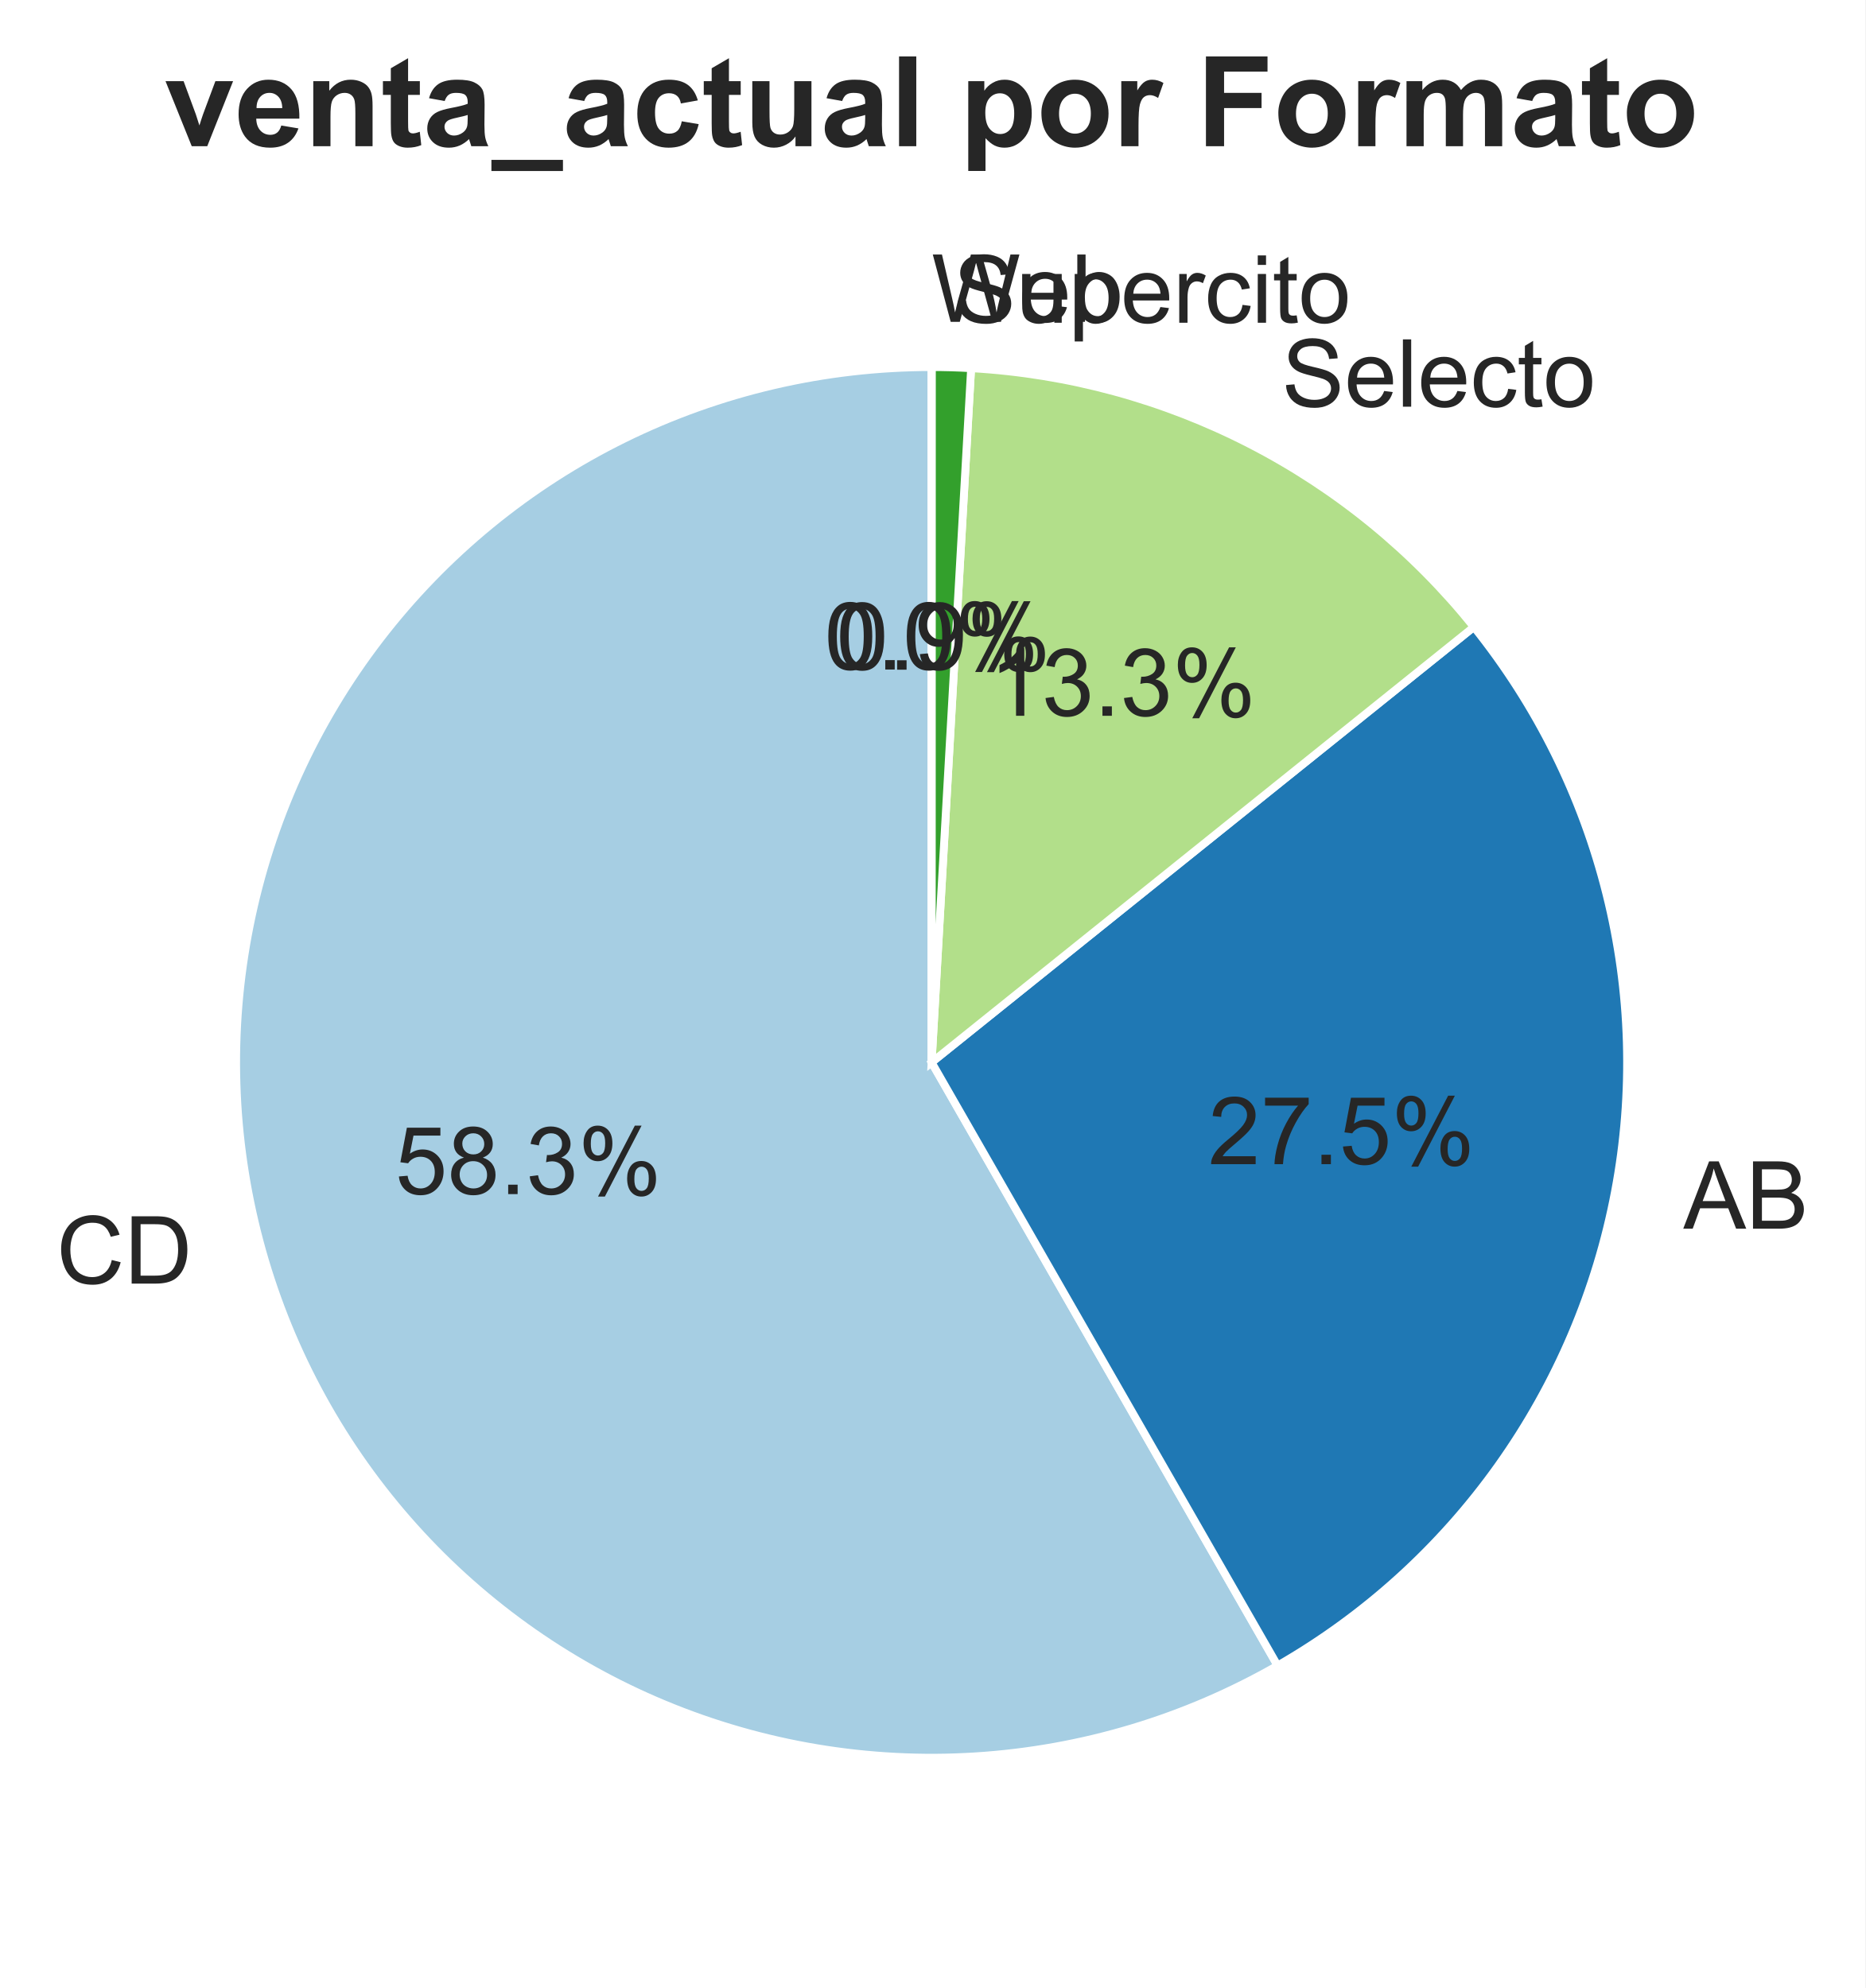
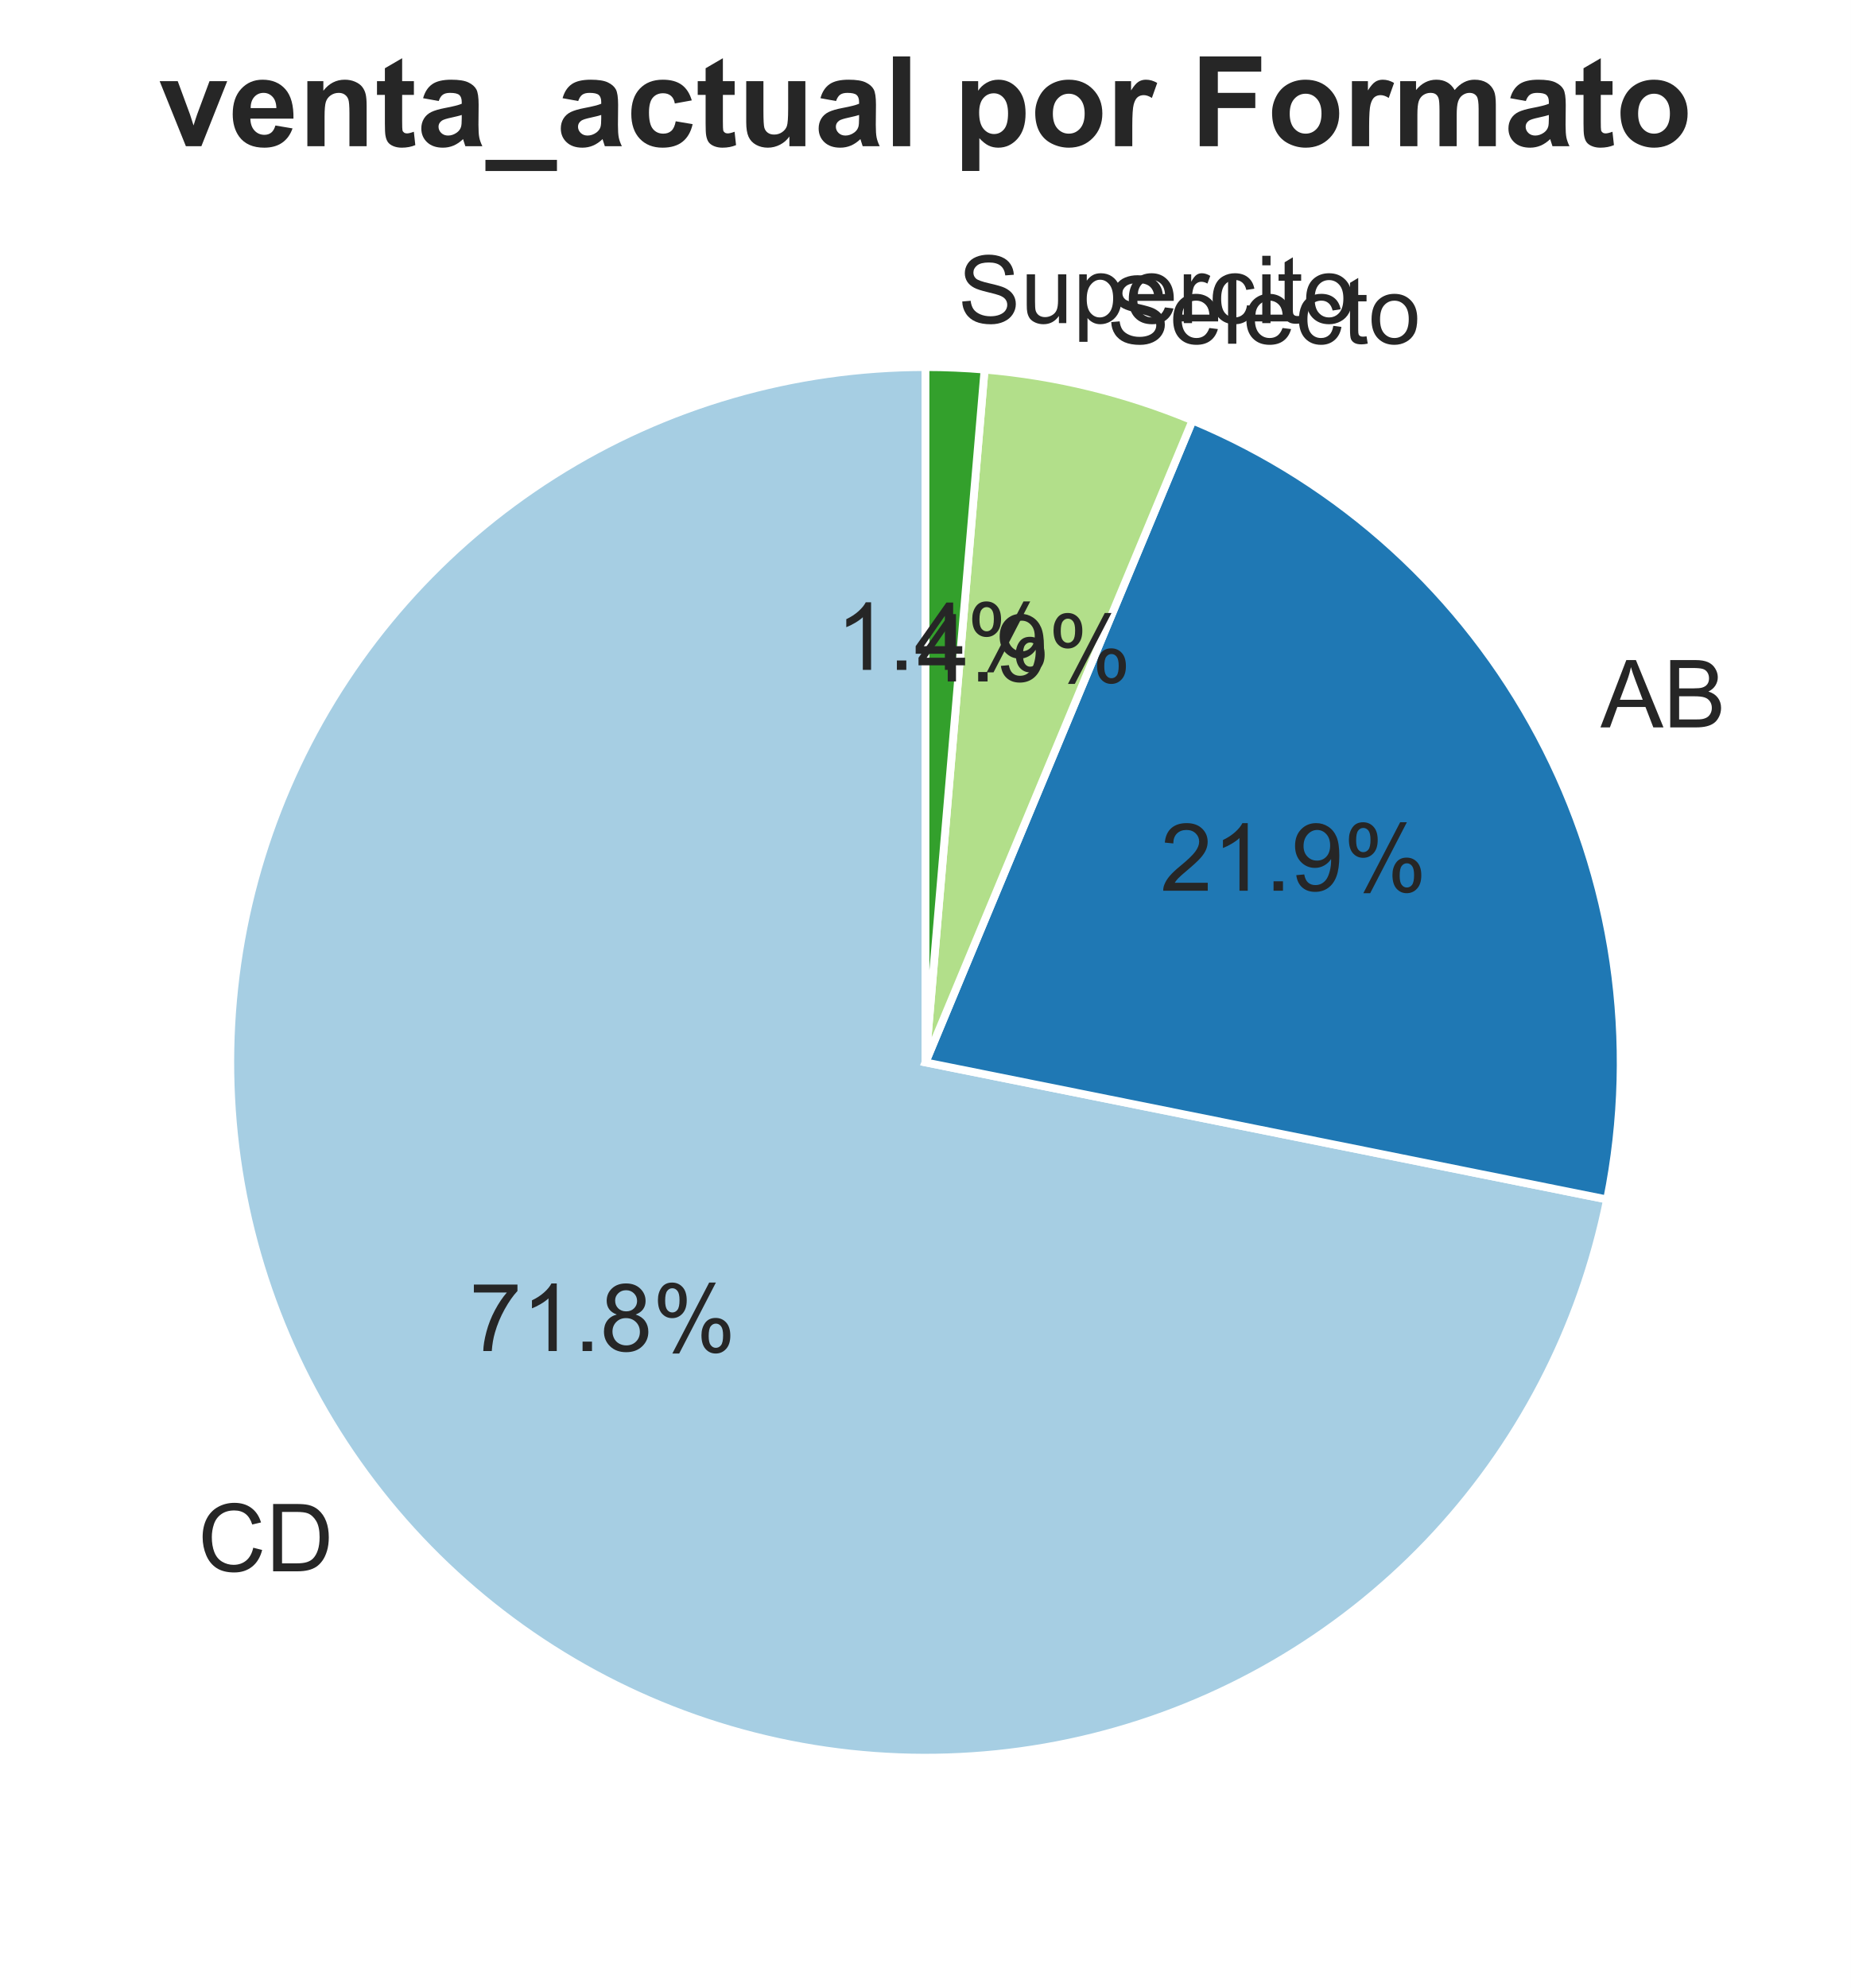
- <svg xmlns="http://www.w3.org/2000/svg" xmlns:xlink="http://www.w3.org/1999/xlink" width="237.906pt" height="253.613pt" viewBox="0 0 237.906 253.613" version="1.1">
+ <svg xmlns="http://www.w3.org/2000/svg" xmlns:xlink="http://www.w3.org/1999/xlink" width="236.16pt" height="253.613pt" viewBox="0 0 236.16 253.613" version="1.1">
  <defs>
    <style type="text/css">*{stroke-linejoin: round; stroke-linecap: butt}</style>
  </defs>
  <g id="figure_1">
    <g id="patch_1">
-       <path d="M 0 253.613  L 237.906 253.613  L 237.906 0  L 0 0  z " style="fill: #ffffff" />
+       <path d="M 0 253.613  L 236.16 253.613  L 236.16 0  L 0 0  z " style="fill: #ffffff" />
    </g>
    <g id="axes_1">
      <g id="matplotlib.axis_1" />
      <g id="matplotlib.axis_2" />
      <g id="patch_2">
-         <path d="M 118.819 46.828  C 105.225 46.828 91.81 49.954 79.616 55.962  C 67.421 61.97 56.769 70.702 48.485 81.481  C 40.202 92.26 34.506 104.801 31.839 118.131  C 29.172 131.462 29.605 145.228 33.104 158.365  C 36.603 171.501 43.076 183.659 52.021 193.896  C 60.965 204.134 72.145 212.179 84.693 217.409  C 97.241 222.639 110.825 224.915 124.393 224.061  C 137.961 223.207 151.152 219.245 162.945 212.483  L 118.819 135.532  z " style="fill: #a6cee3; stroke: #ffffff; stroke-linejoin: miter" />
+         <path d="M 118.08 46.828  C 101.287 46.828 84.834 51.597 70.643 60.578  C 56.453 69.559 45.101 82.387 37.913 97.564  C 30.724 112.742 27.992 129.653 30.035 146.321  C 32.077 162.99 38.812 178.741 49.452 191.733  C 60.092 204.726 74.205 214.434 90.144 219.723  C 106.083 225.011 123.201 225.667 139.497 221.612  C 155.794 217.557 170.609 208.957 182.211 196.816  C 193.813 184.675 201.732 169.485 205.043 153.021  L 118.08 135.532  z " style="fill: #a6cee3; stroke: #ffffff; stroke-linejoin: miter" />
      </g>
      <g id="patch_3">
-         <path d="M 162.945 212.483  C 174.061 206.108 183.665 197.4 191.094 186.959  C 198.523 176.518 203.603 164.591 205.981 151.999  C 208.36 139.408 207.982 126.449 204.874 114.018  C 201.766 101.586 196.001 89.974 187.977 79.984  L 118.819 135.532  z " style="fill: #1f78b4; stroke: #ffffff; stroke-linejoin: miter" />
+         <path d="M 205.043 153.021  C 209.09 132.898 206.029 111.981 196.386 93.861  C 186.743 75.74 171.103 61.517 152.152 53.633  L 118.08 135.532  z " style="fill: #1f78b4; stroke: #ffffff; stroke-linejoin: miter" />
      </g>
      <g id="patch_4">
-         <path d="M 187.977 79.984  C 180.197 70.298 170.469 62.354 159.423 56.667  C 148.378 50.981 136.26 47.677 123.857 46.972  L 118.819 135.532  z " style="fill: #b2df8a; stroke: #ffffff; stroke-linejoin: miter" />
+         <path d="M 152.152 53.633  C 147.93 51.877 143.578 50.449 139.137 49.364  C 134.695 48.278 130.175 47.538 125.619 47.149  L 118.08 135.532  z " style="fill: #b2df8a; stroke: #ffffff; stroke-linejoin: miter" />
      </g>
      <g id="patch_5">
-         <path d="M 123.857 46.972  C 123.02 46.924 122.183 46.888 121.345 46.864  C 120.506 46.841 119.668 46.829 118.83 46.828  L 118.819 135.532  z " style="fill: #33a02c; stroke: #ffffff; stroke-linejoin: miter" />
-       </g>
-       <g id="patch_6">
-         <path d="M 118.83 46.828  C 118.828 46.828 118.826 46.828 118.824 46.828  C 118.823 46.828 118.821 46.828 118.819 46.828  L 118.819 135.532  z " style="fill: #fb9a99; stroke: #ffffff; stroke-linejoin: miter" />
+         <path d="M 125.619 47.149  C 124.366 47.043 123.11 46.962 121.853 46.909  C 120.596 46.855 119.338 46.828 118.08 46.828  L 118.08 135.532  z " style="fill: #33a02c; stroke: #ffffff; stroke-linejoin: miter" />
      </g>
      <g id="text_1">
-         <g style="fill: #262626" transform="translate(7.2 163.7502) scale(0.12 -0.12)">
+         <g style="fill: #262626" transform="translate(25.2563 200.4557) scale(0.12 -0.12)">
          <defs>
            <path id="ArialMT-43" d="M 3763 1606  L 4369 1453  Q 4178 706 3683 314  Q 3188 -78 2472 -78  Q 1731 -78 1267 223  Q 803 525 561 1097  Q 319 1669 319 2325  Q 319 3041 592 3573  Q 866 4106 1370 4382  Q 1875 4659 2481 4659  Q 3169 4659 3637 4309  Q 4106 3959 4291 3325  L 3694 3184  Q 3534 3684 3231 3912  Q 2928 4141 2469 4141  Q 1941 4141 1586 3887  Q 1231 3634 1087 3207  Q 944 2781 944 2328  Q 944 1744 1114 1308  Q 1284 872 1643 656  Q 2003 441 2422 441  Q 2931 441 3284 734  Q 3638 1028 3763 1606  z " transform="scale(0.015625)" />
            <path id="ArialMT-44" d="M 494 0  L 494 4581  L 2072 4581  Q 2606 4581 2888 4516  Q 3281 4425 3559 4188  Q 3922 3881 4101 3404  Q 4281 2928 4281 2316  Q 4281 1794 4159 1391  Q 4038 988 3847 723  Q 3656 459 3429 307  Q 3203 156 2883 78  Q 2563 0 2147 0  L 494 0  z M 1100 541  L 2078 541  Q 2531 541 2789 625  Q 3047 709 3200 863  Q 3416 1078 3536 1442  Q 3656 1806 3656 2325  Q 3656 3044 3420 3430  Q 3184 3816 2847 3947  Q 2603 4041 2063 4041  L 1100 4041  L 1100 541  z " transform="scale(0.015625)" />
          </defs>
          <use xlink:href="#ArialMT-43" />
          <use xlink:href="#ArialMT-44" x="72.217" />
        </g>
      </g>
      <g id="text_2">
-         <g style="fill: #262626" transform="translate(50.3782 152.334) scale(0.12 -0.12)">
+         <g style="fill: #262626" transform="translate(59.89111 172.3553) scale(0.12 -0.12)">
          <defs>
-             <path id="ArialMT-35" d="M 266 1200  L 856 1250  Q 922 819 1161 601  Q 1400 384 1738 384  Q 2144 384 2425 690  Q 2706 997 2706 1503  Q 2706 1984 2436 2262  Q 2166 2541 1728 2541  Q 1456 2541 1237 2417  Q 1019 2294 894 2097  L 366 2166  L 809 4519  L 3088 4519  L 3088 3981  L 1259 3981  L 1013 2750  Q 1425 3038 1878 3038  Q 2478 3038 2890 2622  Q 3303 2206 3303 1553  Q 3303 931 2941 478  Q 2500 -78 1738 -78  Q 1113 -78 717 272  Q 322 622 266 1200  z " transform="scale(0.015625)" />
+             <path id="ArialMT-37" d="M 303 3981  L 303 4522  L 3269 4522  L 3269 4084  Q 2831 3619 2401 2847  Q 1972 2075 1738 1259  Q 1569 684 1522 0  L 944 0  Q 953 541 1156 1306  Q 1359 2072 1739 2783  Q 2119 3494 2547 3981  L 303 3981  z " transform="scale(0.015625)" />
+             <path id="ArialMT-31" d="M 2384 0  L 1822 0  L 1822 3584  Q 1619 3391 1289 3197  Q 959 3003 697 2906  L 697 3450  Q 1169 3672 1522 3987  Q 1875 4303 2022 4600  L 2384 4600  L 2384 0  z " transform="scale(0.015625)" />
+             <path id="ArialMT-2e" d="M 581 0  L 581 641  L 1222 641  L 1222 0  L 581 0  z " transform="scale(0.015625)" />
            <path id="ArialMT-38" d="M 1131 2484  Q 781 2613 612 2850  Q 444 3088 444 3419  Q 444 3919 803 4259  Q 1163 4600 1759 4600  Q 2359 4600 2725 4251  Q 3091 3903 3091 3403  Q 3091 3084 2923 2848  Q 2756 2613 2416 2484  Q 2838 2347 3058 2040  Q 3278 1734 3278 1309  Q 3278 722 2862 322  Q 2447 -78 1769 -78  Q 1091 -78 675 323  Q 259 725 259 1325  Q 259 1772 486 2073  Q 713 2375 1131 2484  z M 1019 3438  Q 1019 3113 1228 2906  Q 1438 2700 1772 2700  Q 2097 2700 2305 2904  Q 2513 3109 2513 3406  Q 2513 3716 2298 3927  Q 2084 4138 1766 4138  Q 1444 4138 1231 3931  Q 1019 3725 1019 3438  z M 838 1322  Q 838 1081 952 856  Q 1066 631 1291 507  Q 1516 384 1775 384  Q 2178 384 2440 643  Q 2703 903 2703 1303  Q 2703 1709 2433 1975  Q 2163 2241 1756 2241  Q 1359 2241 1098 1978  Q 838 1716 838 1322  z " transform="scale(0.015625)" />
-             <path id="ArialMT-2e" d="M 581 0  L 581 641  L 1222 641  L 1222 0  L 581 0  z " transform="scale(0.015625)" />
-             <path id="ArialMT-33" d="M 269 1209  L 831 1284  Q 928 806 1161 595  Q 1394 384 1728 384  Q 2125 384 2398 659  Q 2672 934 2672 1341  Q 2672 1728 2419 1979  Q 2166 2231 1775 2231  Q 1616 2231 1378 2169  L 1441 2663  Q 1497 2656 1531 2656  Q 1891 2656 2178 2843  Q 2466 3031 2466 3422  Q 2466 3731 2256 3934  Q 2047 4138 1716 4138  Q 1388 4138 1169 3931  Q 950 3725 888 3313  L 325 3413  Q 428 3978 793 4289  Q 1159 4600 1703 4600  Q 2078 4600 2393 4439  Q 2709 4278 2876 4000  Q 3044 3722 3044 3409  Q 3044 3113 2884 2869  Q 2725 2625 2413 2481  Q 2819 2388 3044 2092  Q 3269 1797 3269 1353  Q 3269 753 2831 336  Q 2394 -81 1725 -81  Q 1122 -81 723 278  Q 325 638 269 1209  z " transform="scale(0.015625)" />
            <path id="ArialMT-25" d="M 372 3481  Q 372 3972 619 4315  Q 866 4659 1334 4659  Q 1766 4659 2048 4351  Q 2331 4044 2331 3447  Q 2331 2866 2045 2552  Q 1759 2238 1341 2238  Q 925 2238 648 2547  Q 372 2856 372 3481  z M 1350 4272  Q 1141 4272 1002 4090  Q 863 3909 863 3425  Q 863 2984 1003 2804  Q 1144 2625 1350 2625  Q 1563 2625 1702 2806  Q 1841 2988 1841 3469  Q 1841 3913 1700 4092  Q 1559 4272 1350 4272  z M 1353 -169  L 3859 4659  L 4316 4659  L 1819 -169  L 1353 -169  z M 3334 1075  Q 3334 1569 3581 1911  Q 3828 2253 4300 2253  Q 4731 2253 5014 1945  Q 5297 1638 5297 1041  Q 5297 459 5011 145  Q 4725 -169 4303 -169  Q 3888 -169 3611 142  Q 3334 453 3334 1075  z M 4316 1866  Q 4103 1866 3964 1684  Q 3825 1503 3825 1019  Q 3825 581 3965 400  Q 4106 219 4313 219  Q 4528 219 4667 400  Q 4806 581 4806 1063  Q 4806 1506 4665 1686  Q 4525 1866 4316 1866  z " transform="scale(0.015625)" />
          </defs>
-           <use xlink:href="#ArialMT-35" />
-           <use xlink:href="#ArialMT-38" x="55.615" />
+           <use xlink:href="#ArialMT-37" />
+           <use xlink:href="#ArialMT-31" x="55.615" />
          <use xlink:href="#ArialMT-2e" x="111.23" />
-           <use xlink:href="#ArialMT-33" x="139.014" />
+           <use xlink:href="#ArialMT-38" x="139.014" />
          <use xlink:href="#ArialMT-25" x="194.629" />
        </g>
      </g>
      <g id="text_3">
-         <g style="fill: #262626" transform="translate(214.6976 156.748) scale(0.12 -0.12)">
+         <g style="fill: #262626" transform="translate(204.2167 92.79545) scale(0.12 -0.12)">
          <defs>
            <path id="ArialMT-41" d="M -9 0  L 1750 4581  L 2403 4581  L 4278 0  L 3588 0  L 3053 1388  L 1138 1388  L 634 0  L -9 0  z M 1313 1881  L 2866 1881  L 2388 3150  Q 2169 3728 2063 4100  Q 1975 3659 1816 3225  L 1313 1881  z " transform="scale(0.015625)" />
            <path id="ArialMT-42" d="M 469 0  L 469 4581  L 2188 4581  Q 2713 4581 3030 4442  Q 3347 4303 3526 4014  Q 3706 3725 3706 3409  Q 3706 3116 3547 2856  Q 3388 2597 3066 2438  Q 3481 2316 3704 2022  Q 3928 1728 3928 1328  Q 3928 1006 3792 729  Q 3656 453 3456 303  Q 3256 153 2954 76  Q 2653 0 2216 0  L 469 0  z M 1075 2656  L 2066 2656  Q 2469 2656 2644 2709  Q 2875 2778 2992 2937  Q 3109 3097 3109 3338  Q 3109 3566 3000 3739  Q 2891 3913 2687 3977  Q 2484 4041 1991 4041  L 1075 4041  L 1075 2656  z M 1075 541  L 2216 541  Q 2509 541 2628 563  Q 2838 600 2978 687  Q 3119 775 3209 942  Q 3300 1109 3300 1328  Q 3300 1584 3169 1773  Q 3038 1963 2805 2039  Q 2572 2116 2134 2116  L 1075 2116  L 1075 541  z " transform="scale(0.015625)" />
          </defs>
          <use xlink:href="#ArialMT-41" />
          <use xlink:href="#ArialMT-42" x="66.699" />
        </g>
      </g>
      <g id="text_4">
-         <g style="fill: #262626" transform="translate(154.1046 148.5147) scale(0.12 -0.12)">
+         <g style="fill: #262626" transform="translate(148.0518 113.6315) scale(0.12 -0.12)">
          <defs>
            <path id="ArialMT-32" d="M 3222 541  L 3222 0  L 194 0  Q 188 203 259 391  Q 375 700 629 1000  Q 884 1300 1366 1694  Q 2113 2306 2375 2664  Q 2638 3022 2638 3341  Q 2638 3675 2398 3904  Q 2159 4134 1775 4134  Q 1369 4134 1125 3890  Q 881 3647 878 3216  L 300 3275  Q 359 3922 746 4261  Q 1134 4600 1788 4600  Q 2447 4600 2831 4234  Q 3216 3869 3216 3328  Q 3216 3053 3103 2787  Q 2991 2522 2730 2228  Q 2469 1934 1863 1422  Q 1356 997 1212 845  Q 1069 694 975 541  L 3222 541  z " transform="scale(0.015625)" />
-             <path id="ArialMT-37" d="M 303 3981  L 303 4522  L 3269 4522  L 3269 4084  Q 2831 3619 2401 2847  Q 1972 2075 1738 1259  Q 1569 684 1522 0  L 944 0  Q 953 541 1156 1306  Q 1359 2072 1739 2783  Q 2119 3494 2547 3981  L 303 3981  z " transform="scale(0.015625)" />
+             <path id="ArialMT-39" d="M 350 1059  L 891 1109  Q 959 728 1153 556  Q 1347 384 1650 384  Q 1909 384 2104 503  Q 2300 622 2425 820  Q 2550 1019 2634 1356  Q 2719 1694 2719 2044  Q 2719 2081 2716 2156  Q 2547 1888 2255 1720  Q 1963 1553 1622 1553  Q 1053 1553 659 1965  Q 266 2378 266 3053  Q 266 3750 677 4175  Q 1088 4600 1706 4600  Q 2153 4600 2523 4359  Q 2894 4119 3086 3673  Q 3278 3228 3278 2384  Q 3278 1506 3087 986  Q 2897 466 2520 194  Q 2144 -78 1638 -78  Q 1100 -78 759 220  Q 419 519 350 1059  z M 2653 3081  Q 2653 3566 2395 3850  Q 2138 4134 1775 4134  Q 1400 4134 1122 3828  Q 844 3522 844 3034  Q 844 2597 1108 2323  Q 1372 2050 1759 2050  Q 2150 2050 2401 2323  Q 2653 2597 2653 3081  z " transform="scale(0.015625)" />
          </defs>
          <use xlink:href="#ArialMT-32" />
-           <use xlink:href="#ArialMT-37" x="55.615" />
+           <use xlink:href="#ArialMT-31" x="55.615" />
          <use xlink:href="#ArialMT-2e" x="111.23" />
-           <use xlink:href="#ArialMT-35" x="139.014" />
+           <use xlink:href="#ArialMT-39" x="139.014" />
          <use xlink:href="#ArialMT-25" x="194.629" />
        </g>
      </g>
      <g id="text_5">
-         <g style="fill: #262626" transform="translate(163.4837 51.88307) scale(0.12 -0.12)">
+         <g style="fill: #262626" transform="translate(141.2421 43.84925) scale(0.12 -0.12)">
          <defs>
            <path id="ArialMT-53" d="M 288 1472  L 859 1522  Q 900 1178 1048 958  Q 1197 738 1509 602  Q 1822 466 2213 466  Q 2559 466 2825 569  Q 3091 672 3220 851  Q 3350 1031 3350 1244  Q 3350 1459 3225 1620  Q 3100 1781 2813 1891  Q 2628 1963 1997 2114  Q 1366 2266 1113 2400  Q 784 2572 623 2826  Q 463 3081 463 3397  Q 463 3744 659 4045  Q 856 4347 1234 4503  Q 1613 4659 2075 4659  Q 2584 4659 2973 4495  Q 3363 4331 3572 4012  Q 3781 3694 3797 3291  L 3216 3247  Q 3169 3681 2898 3903  Q 2628 4125 2100 4125  Q 1550 4125 1298 3923  Q 1047 3722 1047 3438  Q 1047 3191 1225 3031  Q 1400 2872 2139 2705  Q 2878 2538 3153 2413  Q 3553 2228 3743 1945  Q 3934 1663 3934 1294  Q 3934 928 3725 604  Q 3516 281 3123 101  Q 2731 -78 2241 -78  Q 1619 -78 1198 103  Q 778 284 539 648  Q 300 1013 288 1472  z " transform="scale(0.015625)" />
            <path id="ArialMT-65" d="M 2694 1069  L 3275 997  Q 3138 488 2766 206  Q 2394 -75 1816 -75  Q 1088 -75 661 373  Q 234 822 234 1631  Q 234 2469 665 2931  Q 1097 3394 1784 3394  Q 2450 3394 2872 2941  Q 3294 2488 3294 1666  Q 3294 1616 3291 1516  L 816 1516  Q 847 969 1125 678  Q 1403 388 1819 388  Q 2128 388 2347 550  Q 2566 713 2694 1069  z M 847 1978  L 2700 1978  Q 2663 2397 2488 2606  Q 2219 2931 1791 2931  Q 1403 2931 1139 2672  Q 875 2413 847 1978  z " transform="scale(0.015625)" />
            <path id="ArialMT-6c" d="M 409 0  L 409 4581  L 972 4581  L 972 0  L 409 0  z " transform="scale(0.015625)" />
            <path id="ArialMT-63" d="M 2588 1216  L 3141 1144  Q 3050 572 2676 248  Q 2303 -75 1759 -75  Q 1078 -75 664 370  Q 250 816 250 1647  Q 250 2184 428 2587  Q 606 2991 970 3192  Q 1334 3394 1763 3394  Q 2303 3394 2647 3120  Q 2991 2847 3088 2344  L 2541 2259  Q 2463 2594 2264 2762  Q 2066 2931 1784 2931  Q 1359 2931 1093 2626  Q 828 2322 828 1663  Q 828 994 1084 691  Q 1341 388 1753 388  Q 2084 388 2306 591  Q 2528 794 2588 1216  z " transform="scale(0.015625)" />
            <path id="ArialMT-74" d="M 1650 503  L 1731 6  Q 1494 -44 1306 -44  Q 1000 -44 831 53  Q 663 150 594 308  Q 525 466 525 972  L 525 2881  L 113 2881  L 113 3319  L 525 3319  L 525 4141  L 1084 4478  L 1084 3319  L 1650 3319  L 1650 2881  L 1084 2881  L 1084 941  Q 1084 700 1114 631  Q 1144 563 1211 522  Q 1278 481 1403 481  Q 1497 481 1650 503  z " transform="scale(0.015625)" />
            <path id="ArialMT-6f" d="M 213 1659  Q 213 2581 725 3025  Q 1153 3394 1769 3394  Q 2453 3394 2887 2945  Q 3322 2497 3322 1706  Q 3322 1066 3130 698  Q 2938 331 2570 128  Q 2203 -75 1769 -75  Q 1072 -75 642 372  Q 213 819 213 1659  z M 791 1659  Q 791 1022 1069 705  Q 1347 388 1769 388  Q 2188 388 2466 706  Q 2744 1025 2744 1678  Q 2744 2294 2464 2611  Q 2184 2928 1769 2928  Q 1347 2928 1069 2612  Q 791 2297 791 1659  z " transform="scale(0.015625)" />
          </defs>
          <use xlink:href="#ArialMT-53" />
          <use xlink:href="#ArialMT-65" x="66.699" />
          <use xlink:href="#ArialMT-6c" x="122.314" />
          <use xlink:href="#ArialMT-65" x="144.531" />
          <use xlink:href="#ArialMT-63" x="200.146" />
          <use xlink:href="#ArialMT-74" x="250.146" />
          <use xlink:href="#ArialMT-6f" x="277.93" />
        </g>
      </g>
      <g id="text_6">
-         <g style="fill: #262626" transform="translate(126.1698 91.31562) scale(0.12 -0.12)">
+         <g style="fill: #262626" transform="translate(117.0386 86.93354) scale(0.12 -0.12)">
          <defs>
-             <path id="ArialMT-31" d="M 2384 0  L 1822 0  L 1822 3584  Q 1619 3391 1289 3197  Q 959 3003 697 2906  L 697 3450  Q 1169 3672 1522 3987  Q 1875 4303 2022 4600  L 2384 4600  L 2384 0  z " transform="scale(0.015625)" />
+             <path id="ArialMT-34" d="M 2069 0  L 2069 1097  L 81 1097  L 81 1613  L 2172 4581  L 2631 4581  L 2631 1613  L 3250 1613  L 3250 1097  L 2631 1097  L 2631 0  L 2069 0  z M 2069 1613  L 2069 3678  L 634 1613  L 2069 1613  z " transform="scale(0.015625)" />
          </defs>
-           <use xlink:href="#ArialMT-31" />
-           <use xlink:href="#ArialMT-33" x="55.615" />
-           <use xlink:href="#ArialMT-2e" x="111.23" />
-           <use xlink:href="#ArialMT-33" x="139.014" />
-           <use xlink:href="#ArialMT-25" x="194.629" />
+           <use xlink:href="#ArialMT-34" />
+           <use xlink:href="#ArialMT-2e" x="55.615" />
+           <use xlink:href="#ArialMT-39" x="83.398" />
+           <use xlink:href="#ArialMT-25" x="139.014" />
        </g>
      </g>
      <g id="text_7">
-         <g style="fill: #262626" transform="translate(121.597 41.17296) scale(0.12 -0.12)">
+         <g style="fill: #262626" transform="translate(122.2303 41.22172) scale(0.12 -0.12)">
          <defs>
            <path id="ArialMT-75" d="M 2597 0  L 2597 488  Q 2209 -75 1544 -75  Q 1250 -75 995 37  Q 741 150 617 320  Q 494 491 444 738  Q 409 903 409 1263  L 409 3319  L 972 3319  L 972 1478  Q 972 1038 1006 884  Q 1059 663 1231 536  Q 1403 409 1656 409  Q 1909 409 2131 539  Q 2353 669 2445 892  Q 2538 1116 2538 1541  L 2538 3319  L 3100 3319  L 3100 0  L 2597 0  z " transform="scale(0.015625)" />
            <path id="ArialMT-70" d="M 422 -1272  L 422 3319  L 934 3319  L 934 2888  Q 1116 3141 1344 3267  Q 1572 3394 1897 3394  Q 2322 3394 2647 3175  Q 2972 2956 3137 2557  Q 3303 2159 3303 1684  Q 3303 1175 3120 767  Q 2938 359 2589 142  Q 2241 -75 1856 -75  Q 1575 -75 1351 44  Q 1128 163 984 344  L 984 -1272  L 422 -1272  z M 931 1641  Q 931 1000 1190 694  Q 1450 388 1819 388  Q 2194 388 2461 705  Q 2728 1022 2728 1688  Q 2728 2322 2467 2637  Q 2206 2953 1844 2953  Q 1484 2953 1207 2617  Q 931 2281 931 1641  z " transform="scale(0.015625)" />
            <path id="ArialMT-72" d="M 416 0  L 416 3319  L 922 3319  L 922 2816  Q 1116 3169 1280 3281  Q 1444 3394 1641 3394  Q 1925 3394 2219 3213  L 2025 2691  Q 1819 2813 1613 2813  Q 1428 2813 1281 2702  Q 1134 2591 1072 2394  Q 978 2094 978 1738  L 978 0  L 416 0  z " transform="scale(0.015625)" />
            <path id="ArialMT-69" d="M 425 3934  L 425 4581  L 988 4581  L 988 3934  L 425 3934  z M 425 0  L 425 3319  L 988 3319  L 988 0  L 425 0  z " transform="scale(0.015625)" />
          </defs>
          <use xlink:href="#ArialMT-53" />
          <use xlink:href="#ArialMT-75" x="66.699" />
          <use xlink:href="#ArialMT-70" x="122.314" />
          <use xlink:href="#ArialMT-65" x="177.93" />
          <use xlink:href="#ArialMT-72" x="233.545" />
          <use xlink:href="#ArialMT-63" x="266.846" />
          <use xlink:href="#ArialMT-69" x="316.846" />
          <use xlink:href="#ArialMT-74" x="339.062" />
          <use xlink:href="#ArialMT-6f" x="366.846" />
        </g>
      </g>
      <g id="text_8">
-         <g style="fill: #262626" transform="translate(106.6591 85.43386) scale(0.12 -0.12)">
-           <defs>
-             <path id="ArialMT-30" d="M 266 2259  Q 266 3072 433 3567  Q 600 4063 929 4331  Q 1259 4600 1759 4600  Q 2128 4600 2406 4451  Q 2684 4303 2865 4023  Q 3047 3744 3150 3342  Q 3253 2941 3253 2259  Q 3253 1453 3087 958  Q 2922 463 2592 192  Q 2263 -78 1759 -78  Q 1097 -78 719 397  Q 266 969 266 2259  z M 844 2259  Q 844 1131 1108 757  Q 1372 384 1759 384  Q 2147 384 2411 759  Q 2675 1134 2675 2259  Q 2675 3391 2411 3762  Q 2147 4134 1753 4134  Q 1366 4134 1134 3806  Q 844 3388 844 2259  z " transform="scale(0.015625)" />
-             <path id="ArialMT-39" d="M 350 1059  L 891 1109  Q 959 728 1153 556  Q 1347 384 1650 384  Q 1909 384 2104 503  Q 2300 622 2425 820  Q 2550 1019 2634 1356  Q 2719 1694 2719 2044  Q 2719 2081 2716 2156  Q 2547 1888 2255 1720  Q 1963 1553 1622 1553  Q 1053 1553 659 1965  Q 266 2378 266 3053  Q 266 3750 677 4175  Q 1088 4600 1706 4600  Q 2153 4600 2523 4359  Q 2894 4119 3086 3673  Q 3278 3228 3278 2384  Q 3278 1506 3087 986  Q 2897 466 2520 194  Q 2144 -78 1638 -78  Q 1100 -78 759 220  Q 419 519 350 1059  z M 2653 3081  Q 2653 3566 2395 3850  Q 2138 4134 1775 4134  Q 1400 4134 1122 3828  Q 844 3522 844 3034  Q 844 2597 1108 2323  Q 1372 2050 1759 2050  Q 2150 2050 2401 2323  Q 2653 2597 2653 3081  z " transform="scale(0.015625)" />
-           </defs>
-           <use xlink:href="#ArialMT-30" />
+         <g style="fill: #262626" transform="translate(106.6685 85.46045) scale(0.12 -0.12)">
+           <use xlink:href="#ArialMT-31" />
          <use xlink:href="#ArialMT-2e" x="55.615" />
-           <use xlink:href="#ArialMT-39" x="83.398" />
+           <use xlink:href="#ArialMT-34" x="83.398" />
          <use xlink:href="#ArialMT-25" x="139.014" />
        </g>
      </g>
      <g id="text_9">
-         <g style="fill: #262626" transform="translate(118.825 41.06029) scale(0.12 -0.12)">
-           <defs>
-             <path id="ArialMT-57" d="M 1294 0  L 78 4581  L 700 4581  L 1397 1578  Q 1509 1106 1591 641  Q 1766 1375 1797 1488  L 2669 4581  L 3400 4581  L 4056 2263  Q 4303 1400 4413 641  Q 4500 1075 4641 1638  L 5359 4581  L 5969 4581  L 4713 0  L 4128 0  L 3163 3491  Q 3041 3928 3019 4028  Q 2947 3713 2884 3491  L 1913 0  L 1294 0  z " transform="scale(0.015625)" />
-             <path id="ArialMT-62" d="M 941 0  L 419 0  L 419 4581  L 981 4581  L 981 2947  Q 1338 3394 1891 3394  Q 2197 3394 2470 3270  Q 2744 3147 2920 2923  Q 3097 2700 3197 2384  Q 3297 2069 3297 1709  Q 3297 856 2875 390  Q 2453 -75 1863 -75  Q 1275 -75 941 416  L 941 0  z M 934 1684  Q 934 1088 1097 822  Q 1363 388 1816 388  Q 2184 388 2453 708  Q 2722 1028 2722 1663  Q 2722 2313 2464 2622  Q 2206 2931 1841 2931  Q 1472 2931 1203 2611  Q 934 2291 934 1684  z " transform="scale(0.015625)" />
-           </defs>
-           <use xlink:href="#ArialMT-57" />
-           <use xlink:href="#ArialMT-65" x="92.635" />
-           <use xlink:href="#ArialMT-62" x="148.25" />
-         </g>
-       </g>
-       <g id="text_10">
-         <g style="fill: #262626" transform="translate(105.147 85.41229) scale(0.12 -0.12)">
-           <use xlink:href="#ArialMT-30" />
-           <use xlink:href="#ArialMT-2e" x="55.615" />
-           <use xlink:href="#ArialMT-30" x="83.398" />
-           <use xlink:href="#ArialMT-25" x="139.014" />
-         </g>
-       </g>
-       <g id="text_11">
-         <g style="fill: #262626" transform="translate(21.02542 18.6525) scale(0.16 -0.16)">
+         <g style="fill: #262626" transform="translate(20.28625 18.6525) scale(0.16 -0.16)">
          <defs>
            <path id="Arial-BoldMT-76" d="M 1372 0  L 34 3319  L 956 3319  L 1581 1625  L 1763 1059  Q 1834 1275 1853 1344  Q 1897 1484 1947 1625  L 2578 3319  L 3481 3319  L 2163 0  L 1372 0  z " transform="scale(0.015625)" />
            <path id="Arial-BoldMT-65" d="M 2381 1056  L 3256 909  Q 3088 428 2723 176  Q 2359 -75 1813 -75  Q 947 -75 531 491  Q 203 944 203 1634  Q 203 2459 634 2926  Q 1066 3394 1725 3394  Q 2466 3394 2894 2905  Q 3322 2416 3303 1406  L 1103 1406  Q 1113 1016 1316 798  Q 1519 581 1822 581  Q 2028 581 2168 693  Q 2309 806 2381 1056  z M 2431 1944  Q 2422 2325 2234 2523  Q 2047 2722 1778 2722  Q 1491 2722 1303 2513  Q 1116 2303 1119 1944  L 2431 1944  z " transform="scale(0.015625)" />
            <path id="Arial-BoldMT-6e" d="M 3478 0  L 2600 0  L 2600 1694  Q 2600 2231 2544 2389  Q 2488 2547 2361 2634  Q 2234 2722 2056 2722  Q 1828 2722 1647 2597  Q 1466 2472 1398 2265  Q 1331 2059 1331 1503  L 1331 0  L 453 0  L 453 3319  L 1269 3319  L 1269 2831  Q 1703 3394 2363 3394  Q 2653 3394 2893 3289  Q 3134 3184 3257 3021  Q 3381 2859 3429 2653  Q 3478 2447 3478 2063  L 3478 0  z " transform="scale(0.015625)" />
            <path id="Arial-BoldMT-74" d="M 1981 3319  L 1981 2619  L 1381 2619  L 1381 1281  Q 1381 875 1398 808  Q 1416 741 1477 697  Q 1538 653 1625 653  Q 1747 653 1978 738  L 2053 56  Q 1747 -75 1359 -75  Q 1122 -75 931 4  Q 741 84 652 211  Q 563 338 528 553  Q 500 706 500 1172  L 500 2619  L 97 2619  L 97 3319  L 500 3319  L 500 3978  L 1381 4491  L 1381 3319  L 1981 3319  z " transform="scale(0.015625)" />
            <path id="Arial-BoldMT-61" d="M 1116 2306  L 319 2450  Q 453 2931 781 3162  Q 1109 3394 1756 3394  Q 2344 3394 2631 3255  Q 2919 3116 3036 2902  Q 3153 2688 3153 2116  L 3144 1091  Q 3144 653 3186 445  Q 3228 238 3344 0  L 2475 0  Q 2441 88 2391 259  Q 2369 338 2359 363  Q 2134 144 1878 34  Q 1622 -75 1331 -75  Q 819 -75 523 203  Q 228 481 228 906  Q 228 1188 362 1408  Q 497 1628 739 1745  Q 981 1863 1438 1950  Q 2053 2066 2291 2166  L 2291 2253  Q 2291 2506 2166 2614  Q 2041 2722 1694 2722  Q 1459 2722 1328 2630  Q 1197 2538 1116 2306  z M 2291 1594  Q 2122 1538 1756 1459  Q 1391 1381 1278 1306  Q 1106 1184 1106 997  Q 1106 813 1243 678  Q 1381 544 1594 544  Q 1831 544 2047 700  Q 2206 819 2256 991  Q 2291 1103 2291 1419  L 2291 1594  z " transform="scale(0.015625)" />
            <path id="Arial-BoldMT-5f" d="M -59 -1266  L -59 -697  L 3591 -697  L 3591 -1266  L -59 -1266  z " transform="scale(0.015625)" />
            <path id="Arial-BoldMT-63" d="M 3353 2338  L 2488 2181  Q 2444 2441 2289 2572  Q 2134 2703 1888 2703  Q 1559 2703 1364 2476  Q 1169 2250 1169 1719  Q 1169 1128 1367 884  Q 1566 641 1900 641  Q 2150 641 2309 783  Q 2469 925 2534 1272  L 3397 1125  Q 3263 531 2881 228  Q 2500 -75 1859 -75  Q 1131 -75 698 384  Q 266 844 266 1656  Q 266 2478 700 2936  Q 1134 3394 1875 3394  Q 2481 3394 2839 3133  Q 3197 2872 3353 2338  z " transform="scale(0.015625)" />
            <path id="Arial-BoldMT-75" d="M 2644 0  L 2644 497  Q 2463 231 2167 78  Q 1872 -75 1544 -75  Q 1209 -75 943 72  Q 678 219 559 484  Q 441 750 441 1219  L 441 3319  L 1319 3319  L 1319 1794  Q 1319 1094 1367 936  Q 1416 778 1544 686  Q 1672 594 1869 594  Q 2094 594 2272 717  Q 2450 841 2515 1023  Q 2581 1206 2581 1919  L 2581 3319  L 3459 3319  L 3459 0  L 2644 0  z " transform="scale(0.015625)" />
            <path id="Arial-BoldMT-6c" d="M 459 0  L 459 4581  L 1338 4581  L 1338 0  L 459 0  z " transform="scale(0.015625)" />
            <path id="Arial-BoldMT-20" transform="scale(0.015625)" />
            <path id="Arial-BoldMT-70" d="M 434 3319  L 1253 3319  L 1253 2831  Q 1413 3081 1684 3237  Q 1956 3394 2288 3394  Q 2866 3394 3269 2941  Q 3672 2488 3672 1678  Q 3672 847 3265 386  Q 2859 -75 2281 -75  Q 2006 -75 1782 34  Q 1559 144 1313 409  L 1313 -1263  L 434 -1263  L 434 3319  z M 1303 1716  Q 1303 1156 1525 889  Q 1747 622 2066 622  Q 2372 622 2575 867  Q 2778 1113 2778 1672  Q 2778 2194 2568 2447  Q 2359 2700 2050 2700  Q 1728 2700 1515 2451  Q 1303 2203 1303 1716  z " transform="scale(0.015625)" />
            <path id="Arial-BoldMT-6f" d="M 256 1706  Q 256 2144 472 2553  Q 688 2963 1083 3178  Q 1478 3394 1966 3394  Q 2719 3394 3200 2905  Q 3681 2416 3681 1669  Q 3681 916 3195 420  Q 2709 -75 1972 -75  Q 1516 -75 1102 131  Q 688 338 472 736  Q 256 1134 256 1706  z M 1156 1659  Q 1156 1166 1390 903  Q 1625 641 1969 641  Q 2313 641 2545 903  Q 2778 1166 2778 1666  Q 2778 2153 2545 2415  Q 2313 2678 1969 2678  Q 1625 2678 1390 2415  Q 1156 2153 1156 1659  z " transform="scale(0.015625)" />
            <path id="Arial-BoldMT-72" d="M 1300 0  L 422 0  L 422 3319  L 1238 3319  L 1238 2847  Q 1447 3181 1614 3287  Q 1781 3394 1994 3394  Q 2294 3394 2572 3228  L 2300 2463  Q 2078 2606 1888 2606  Q 1703 2606 1575 2504  Q 1447 2403 1373 2137  Q 1300 1872 1300 1025  L 1300 0  z " transform="scale(0.015625)" />
            <path id="Arial-BoldMT-46" d="M 472 0  L 472 4581  L 3613 4581  L 3613 3806  L 1397 3806  L 1397 2722  L 3309 2722  L 3309 1947  L 1397 1947  L 1397 0  L 472 0  z " transform="scale(0.015625)" />
            <path id="Arial-BoldMT-6d" d="M 394 3319  L 1203 3319  L 1203 2866  Q 1638 3394 2238 3394  Q 2556 3394 2790 3262  Q 3025 3131 3175 2866  Q 3394 3131 3647 3262  Q 3900 3394 4188 3394  Q 4553 3394 4806 3245  Q 5059 3097 5184 2809  Q 5275 2597 5275 2122  L 5275 0  L 4397 0  L 4397 1897  Q 4397 2391 4306 2534  Q 4184 2722 3931 2722  Q 3747 2722 3584 2609  Q 3422 2497 3350 2280  Q 3278 2063 3278 1594  L 3278 0  L 2400 0  L 2400 1819  Q 2400 2303 2353 2443  Q 2306 2584 2207 2653  Q 2109 2722 1941 2722  Q 1738 2722 1575 2612  Q 1413 2503 1342 2297  Q 1272 2091 1272 1613  L 1272 0  L 394 0  L 394 3319  z " transform="scale(0.015625)" />
          </defs>
          <use xlink:href="#Arial-BoldMT-76" />
          <use xlink:href="#Arial-BoldMT-65" x="55.615" />
          <use xlink:href="#Arial-BoldMT-6e" x="111.23" />
          <use xlink:href="#Arial-BoldMT-74" x="172.314" />
          <use xlink:href="#Arial-BoldMT-61" x="205.615" />
          <use xlink:href="#Arial-BoldMT-5f" x="261.23" />
          <use xlink:href="#Arial-BoldMT-61" x="316.846" />
          <use xlink:href="#Arial-BoldMT-63" x="372.461" />
          <use xlink:href="#Arial-BoldMT-74" x="428.076" />
          <use xlink:href="#Arial-BoldMT-75" x="461.377" />
          <use xlink:href="#Arial-BoldMT-61" x="522.461" />
          <use xlink:href="#Arial-BoldMT-6c" x="578.076" />
          <use xlink:href="#Arial-BoldMT-20" x="605.859" />
          <use xlink:href="#Arial-BoldMT-70" x="633.643" />
          <use xlink:href="#Arial-BoldMT-6f" x="694.727" />
          <use xlink:href="#Arial-BoldMT-72" x="755.811" />
          <use xlink:href="#Arial-BoldMT-20" x="794.727" />
          <use xlink:href="#Arial-BoldMT-46" x="822.51" />
          <use xlink:href="#Arial-BoldMT-6f" x="883.594" />
          <use xlink:href="#Arial-BoldMT-72" x="944.678" />
          <use xlink:href="#Arial-BoldMT-6d" x="983.594" />
          <use xlink:href="#Arial-BoldMT-61" x="1072.51" />
          <use xlink:href="#Arial-BoldMT-74" x="1128.125" />
          <use xlink:href="#Arial-BoldMT-6f" x="1161.426" />
        </g>
      </g>
    </g>
  </g>
</svg>
